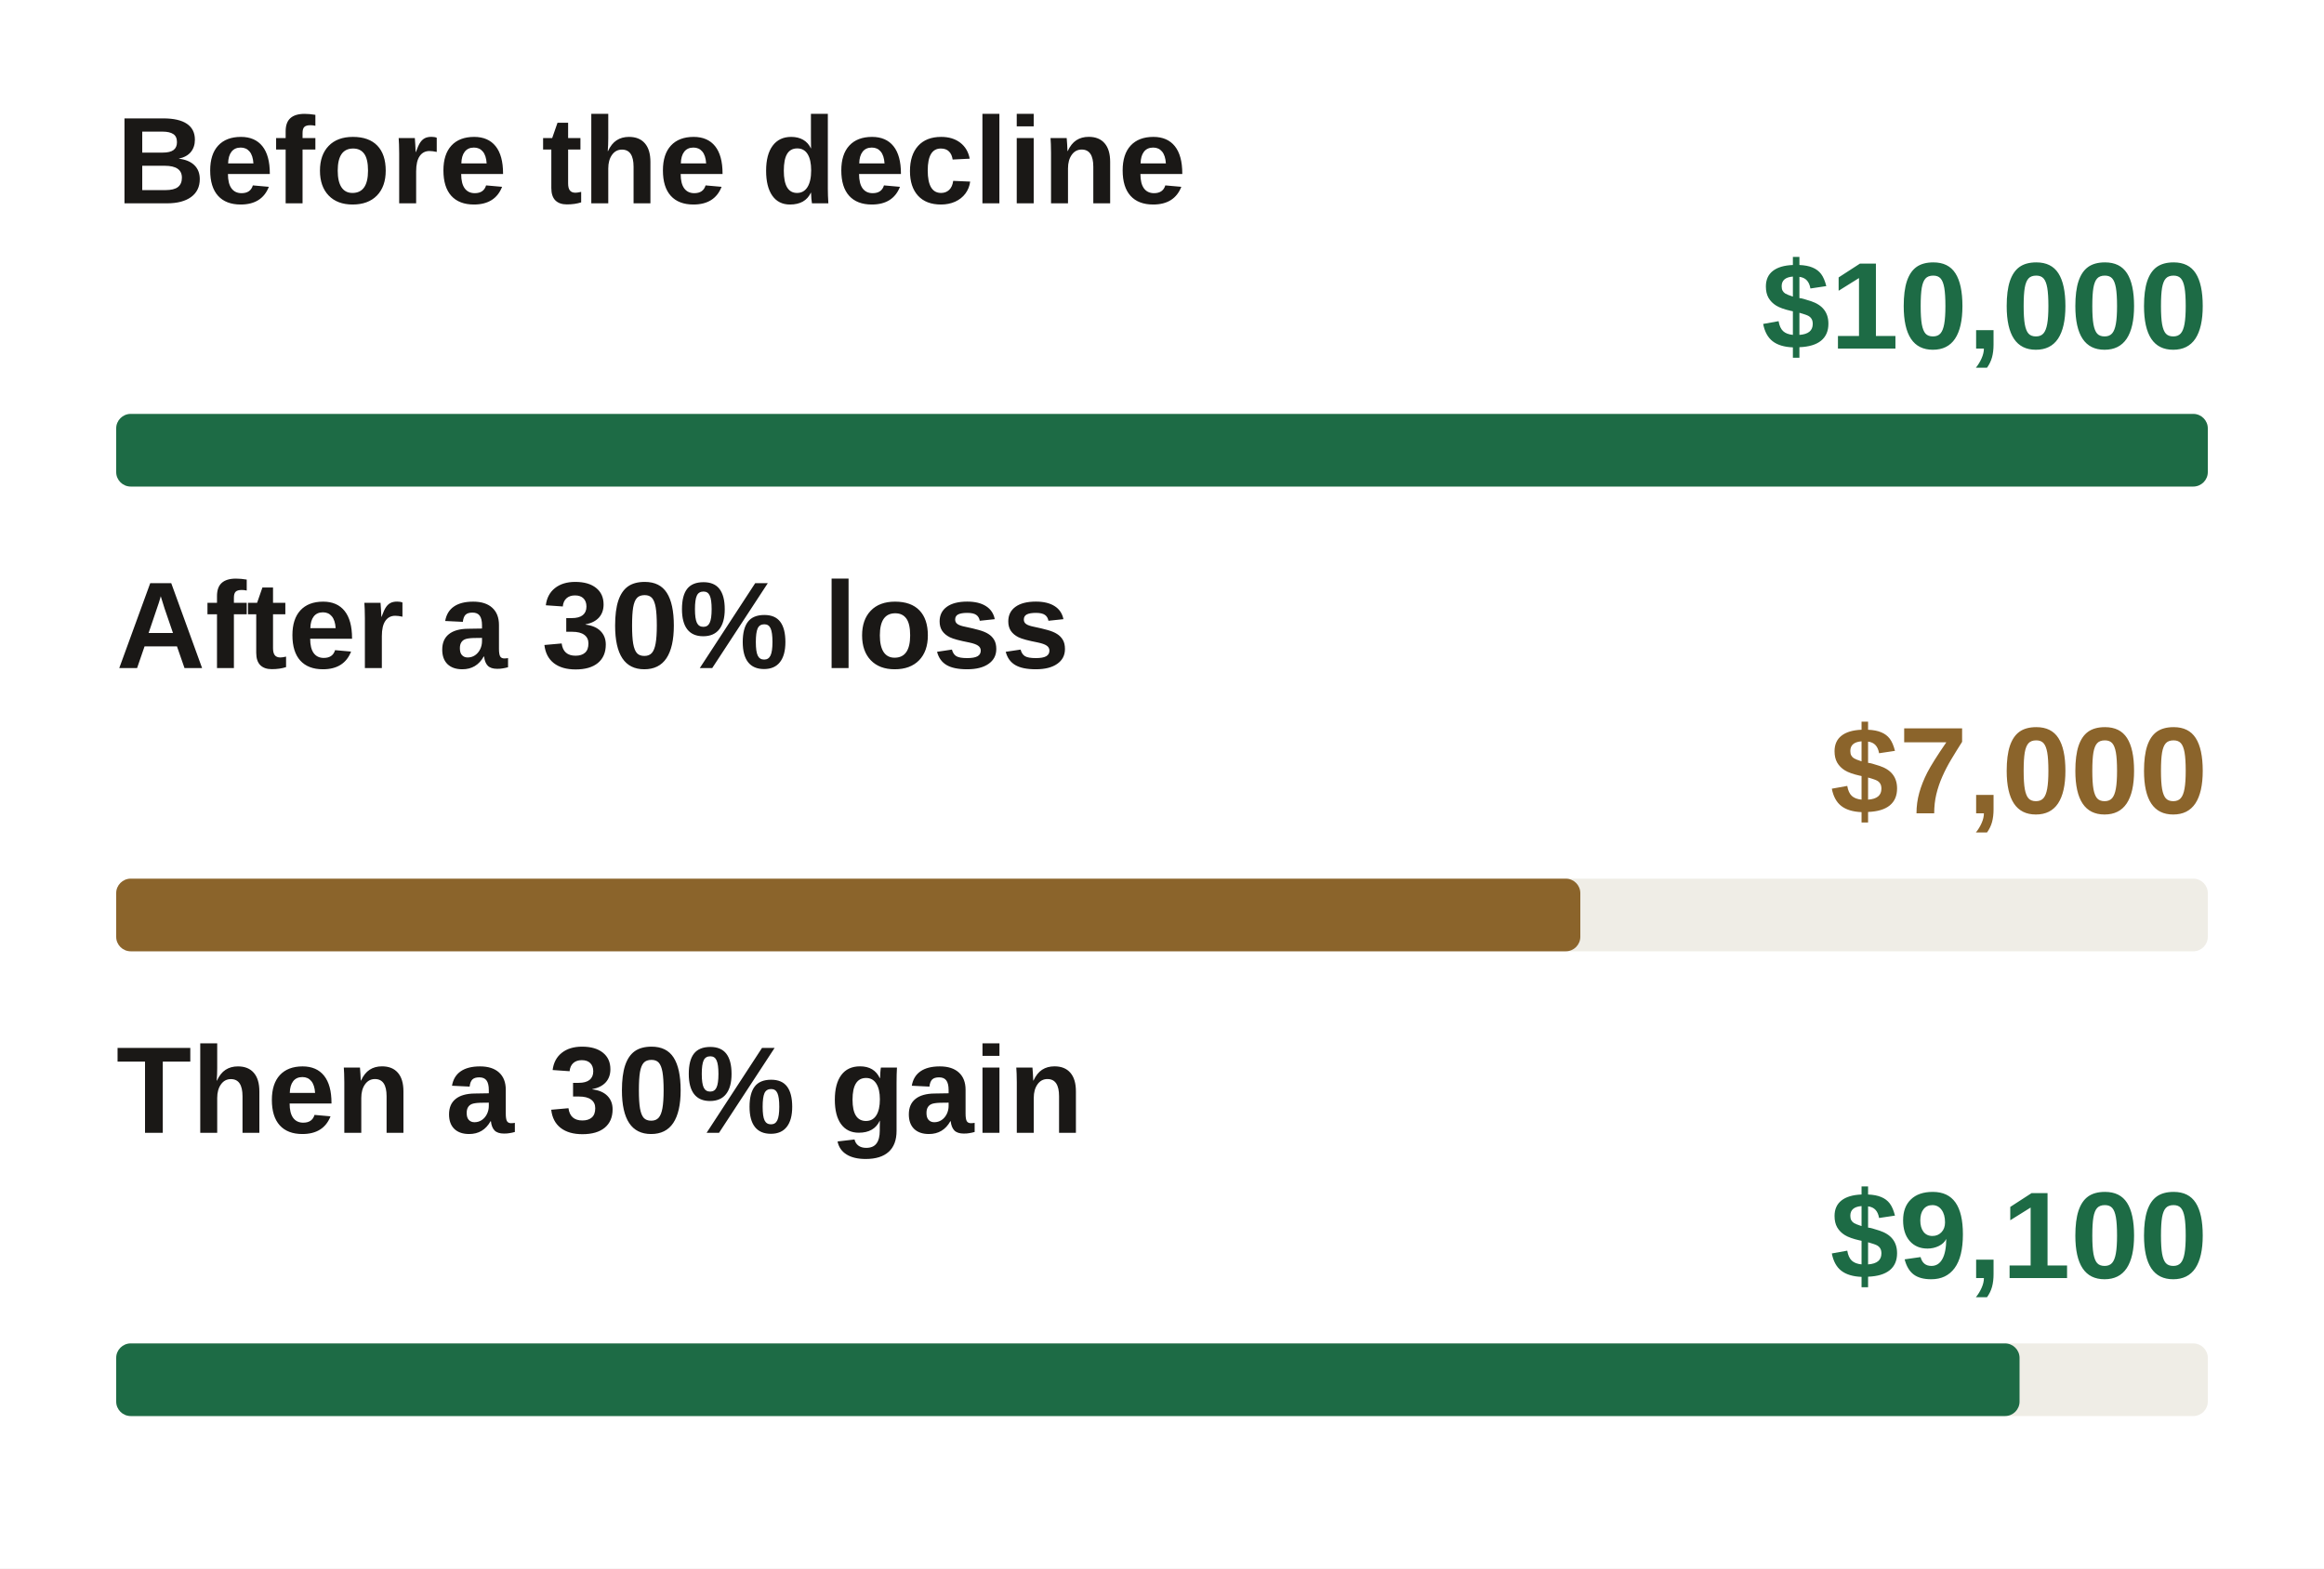
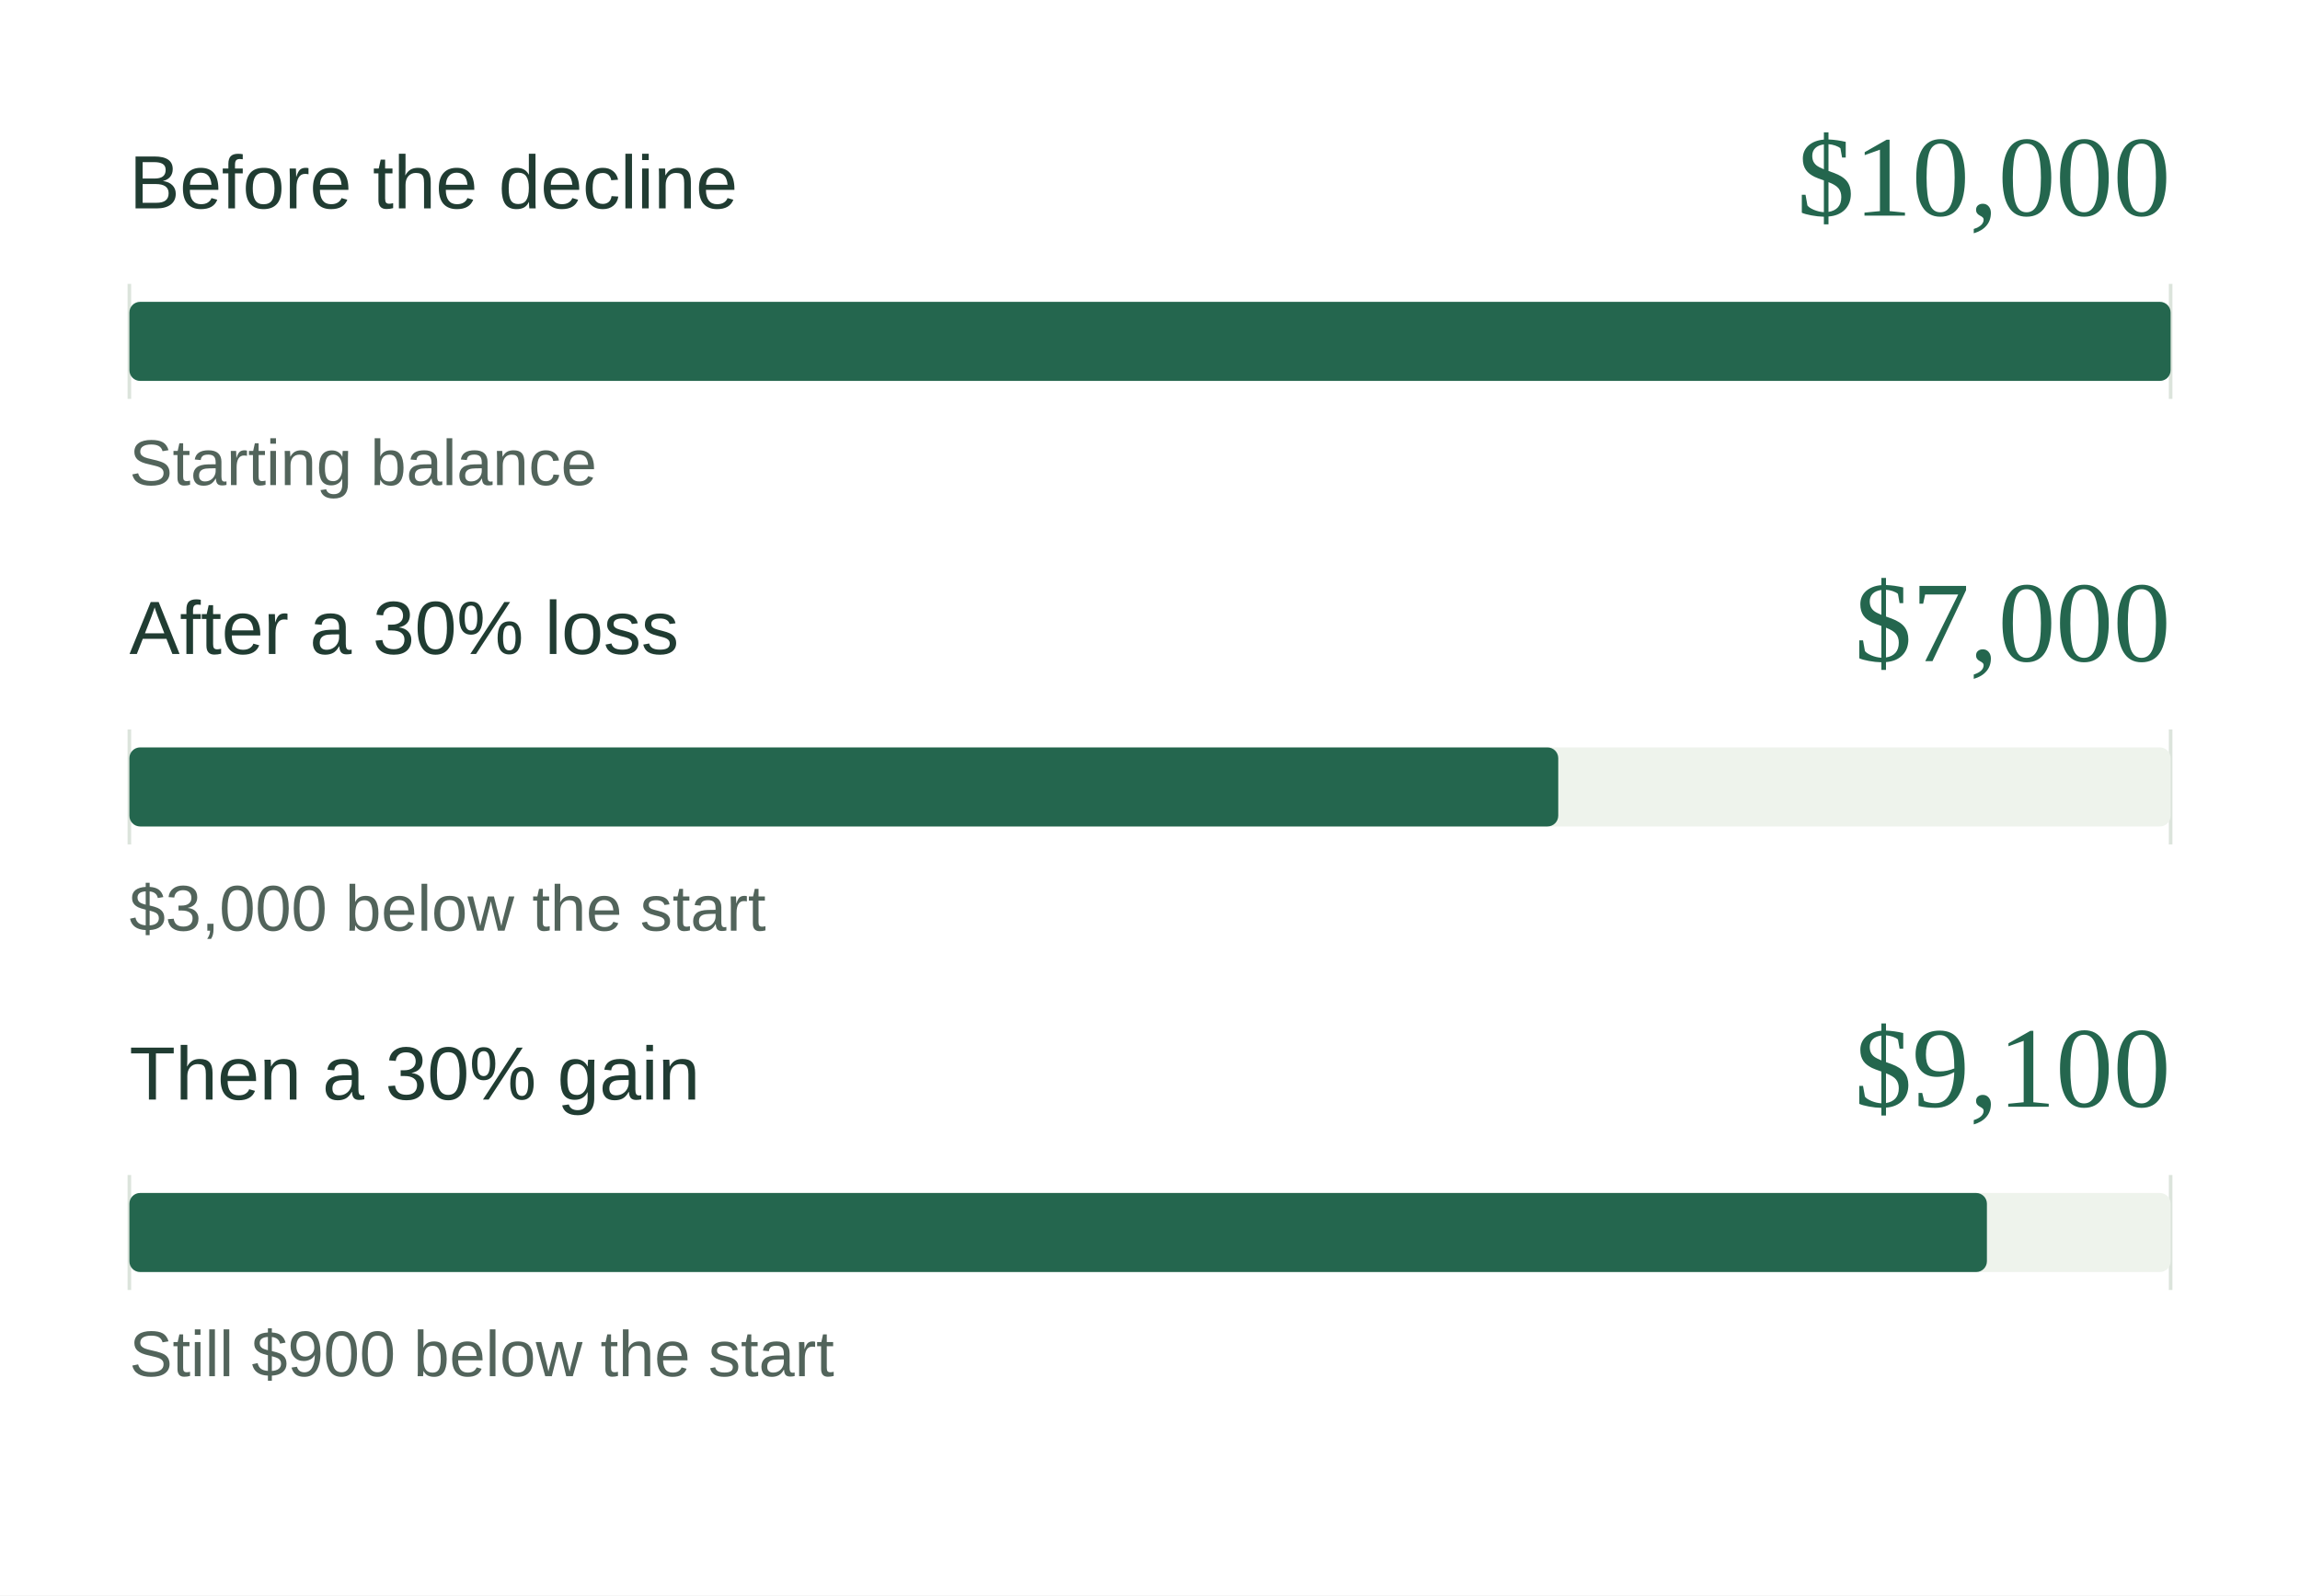
- <svg xmlns="http://www.w3.org/2000/svg" width="640" height="432" viewBox="0 0 640 432" role="img" aria-labelledby="title description">
-   <rect width="640" height="432" fill="#fff" />
-   <g font-family="Arial, Helvetica, sans-serif" fill="#1a1816">
-     <g data-value="10000">
-       <text x="32" y="56" font-size="34" font-weight="600">Before the decline</text>
-       <text x="608" y="96" text-anchor="end" font-size="34" font-weight="600" fill="#1d6b45">$10,000</text>
-       <rect x="32" y="114" width="576" height="20" rx="4" fill="#efede6" />
-       <rect x="32" y="114" width="576.000" height="20" rx="4" fill="#1d6b45" />
+ <svg xmlns="http://www.w3.org/2000/svg" width="640" height="444" viewBox="0 0 640 444" data-layout="bars" role="img" aria-labelledby="title description">
+   <rect width="640" height="444" fill="#fff" />
+   <g font-family="Arial, Helvetica, sans-serif">
+     <g data-value="10000" data-row="0">
+       <text x="36" y="58" font-size="21" font-weight="500" fill="#203c32" text-anchor="start">
+         <tspan x="36" dy="0">Before the decline</tspan>
+       </text>
+       <text x="604" y="60" font-size="32" font-weight="400" fill="#24664e" text-anchor="end" font-family="Georgia, Times New Roman, serif">
+         <tspan x="604" dy="0">$10,000</tspan>
+       </text>
+       <path d="M36 79v32 M604 79v32" stroke="#dce4dc" />
+       <rect x="36" y="84" width="568" height="22" rx="3" fill="#eef3ec" />
+       <rect data-bar="true" x="36" y="84" width="568.000" height="22" rx="3" fill="#24664e" />
+       <text x="36" y="135" font-size="18" font-weight="400" fill="#52645b" text-anchor="start">
+         <tspan x="36" dy="0">Starting balance</tspan>
+       </text>
    </g>
-     <g data-value="7000">
-       <text x="32" y="184" font-size="34" font-weight="600">After a 30% loss</text>
-       <text x="608" y="224" text-anchor="end" font-size="34" font-weight="600" fill="#8b642b">$7,000</text>
-       <rect x="32" y="242" width="576" height="20" rx="4" fill="#efede6" />
-       <rect x="32" y="242" width="403.200" height="20" rx="4" fill="#8b642b" />
+     <g data-value="7000" data-row="1">
+       <text x="36" y="182" font-size="21" font-weight="500" fill="#203c32" text-anchor="start">
+         <tspan x="36" dy="0">After a 30% loss</tspan>
+       </text>
+       <text x="604" y="184" font-size="32" font-weight="400" fill="#24664e" text-anchor="end" font-family="Georgia, Times New Roman, serif">
+         <tspan x="604" dy="0">$7,000</tspan>
+       </text>
+       <path d="M36 203v32 M604 203v32" stroke="#dce4dc" />
+       <rect x="36" y="208" width="568" height="22" rx="3" fill="#eef3ec" />
+       <rect data-bar="true" x="36" y="208" width="397.600" height="22" rx="3" fill="#24664e" />
+       <text x="36" y="259" font-size="18" font-weight="400" fill="#52645b" text-anchor="start">
+         <tspan x="36" dy="0">$3,000 below the start</tspan>
+       </text>
    </g>
-     <g data-value="9100">
-       <text x="32" y="312" font-size="34" font-weight="600">Then a 30% gain</text>
-       <text x="608" y="352" text-anchor="end" font-size="34" font-weight="600" fill="#1d6b45">$9,100</text>
-       <rect x="32" y="370" width="576" height="20" rx="4" fill="#efede6" />
-       <rect x="32" y="370" width="524.160" height="20" rx="4" fill="#1d6b45" />
+     <g data-value="9100" data-row="2">
+       <text x="36" y="306" font-size="21" font-weight="500" fill="#203c32" text-anchor="start">
+         <tspan x="36" dy="0">Then a 30% gain</tspan>
+       </text>
+       <text x="604" y="308" font-size="32" font-weight="400" fill="#24664e" text-anchor="end" font-family="Georgia, Times New Roman, serif">
+         <tspan x="604" dy="0">$9,100</tspan>
+       </text>
+       <path d="M36 327v32 M604 327v32" stroke="#dce4dc" />
+       <rect x="36" y="332" width="568" height="22" rx="3" fill="#eef3ec" />
+       <rect data-bar="true" x="36" y="332" width="516.880" height="22" rx="3" fill="#24664e" />
+       <text x="36" y="383" font-size="18" font-weight="400" fill="#52645b" text-anchor="start">
+         <tspan x="36" dy="0">Still $900 below the start</tspan>
+       </text>
    </g>
  </g>
</svg>
